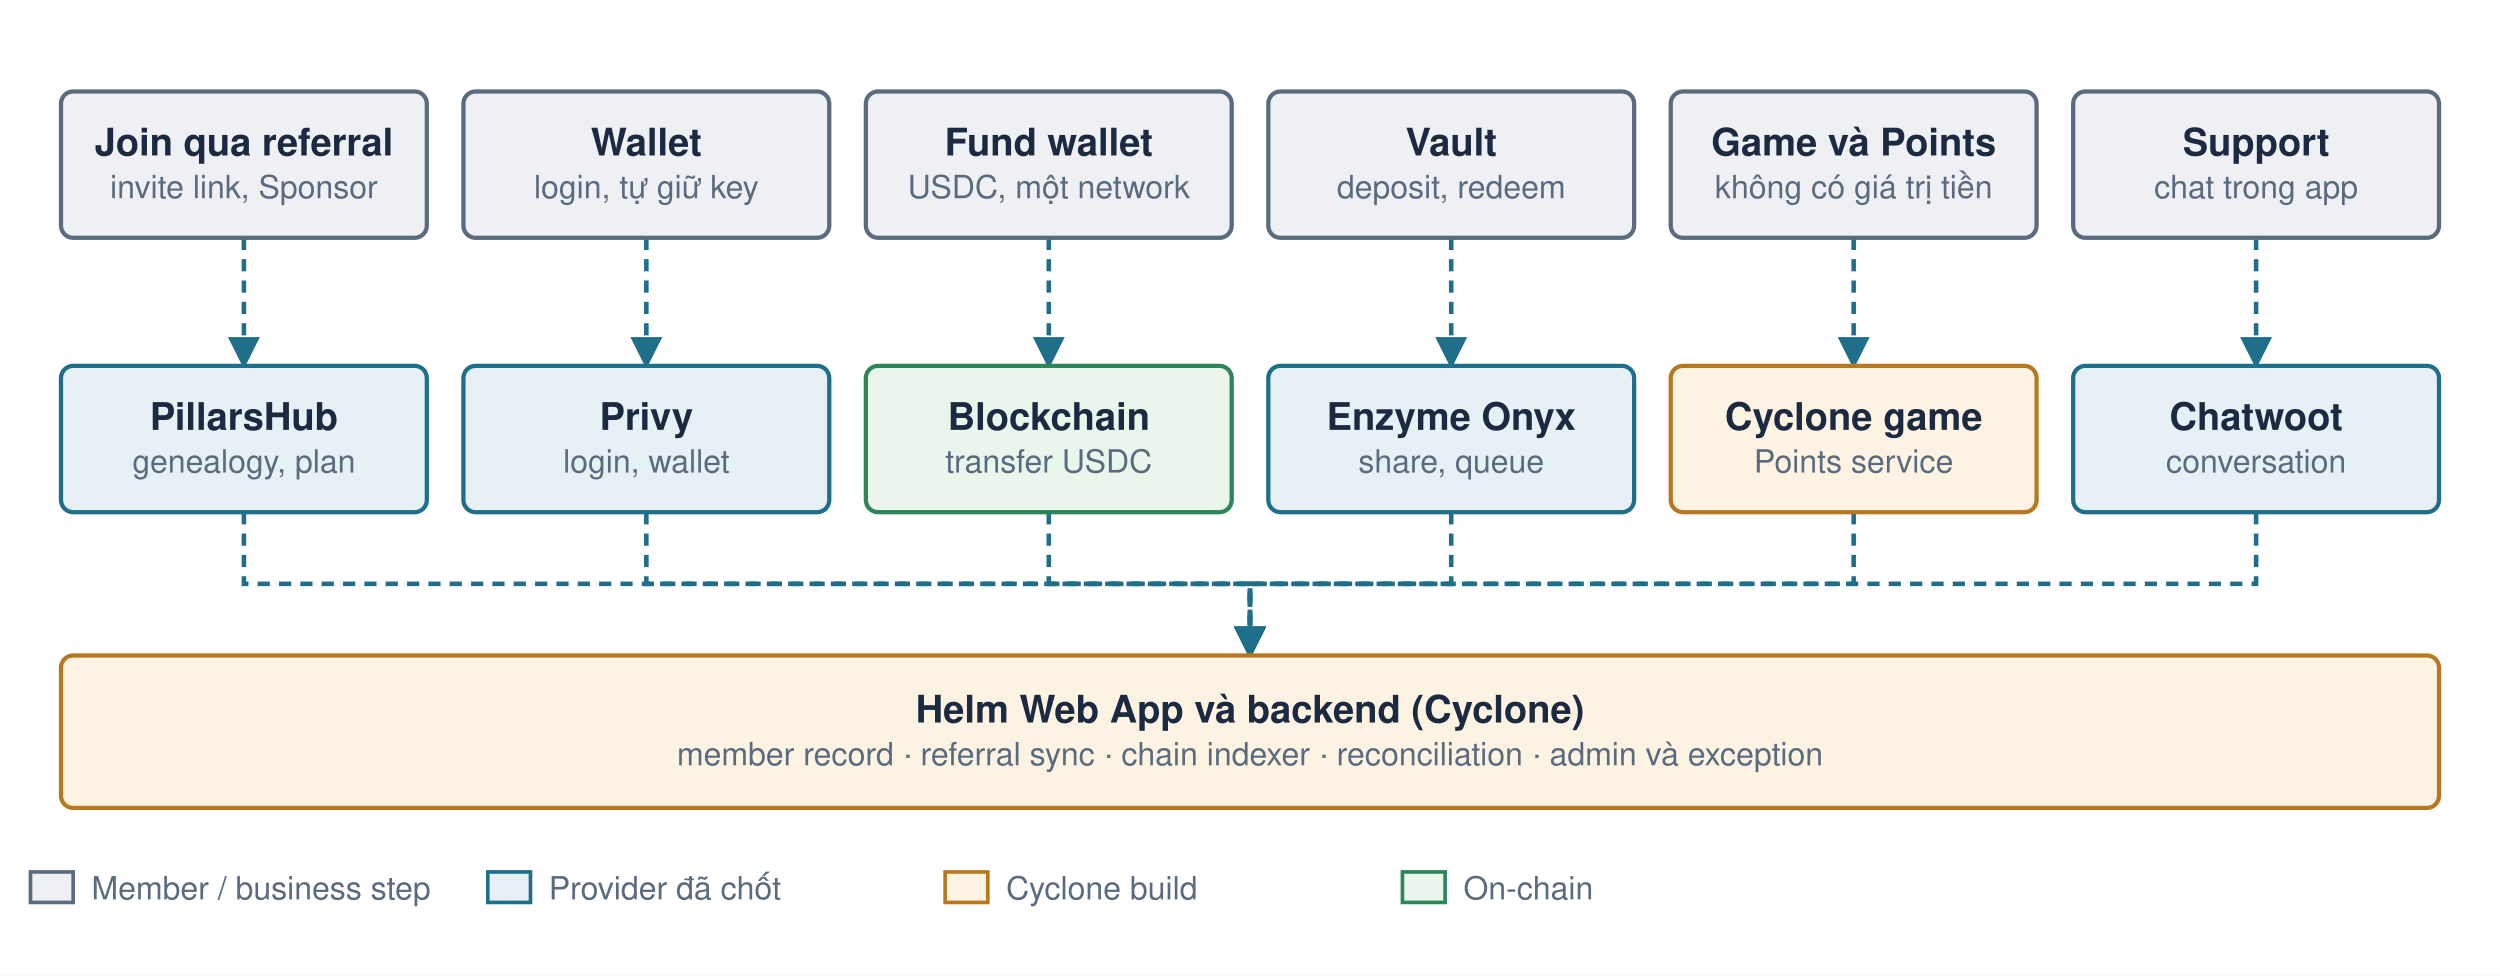
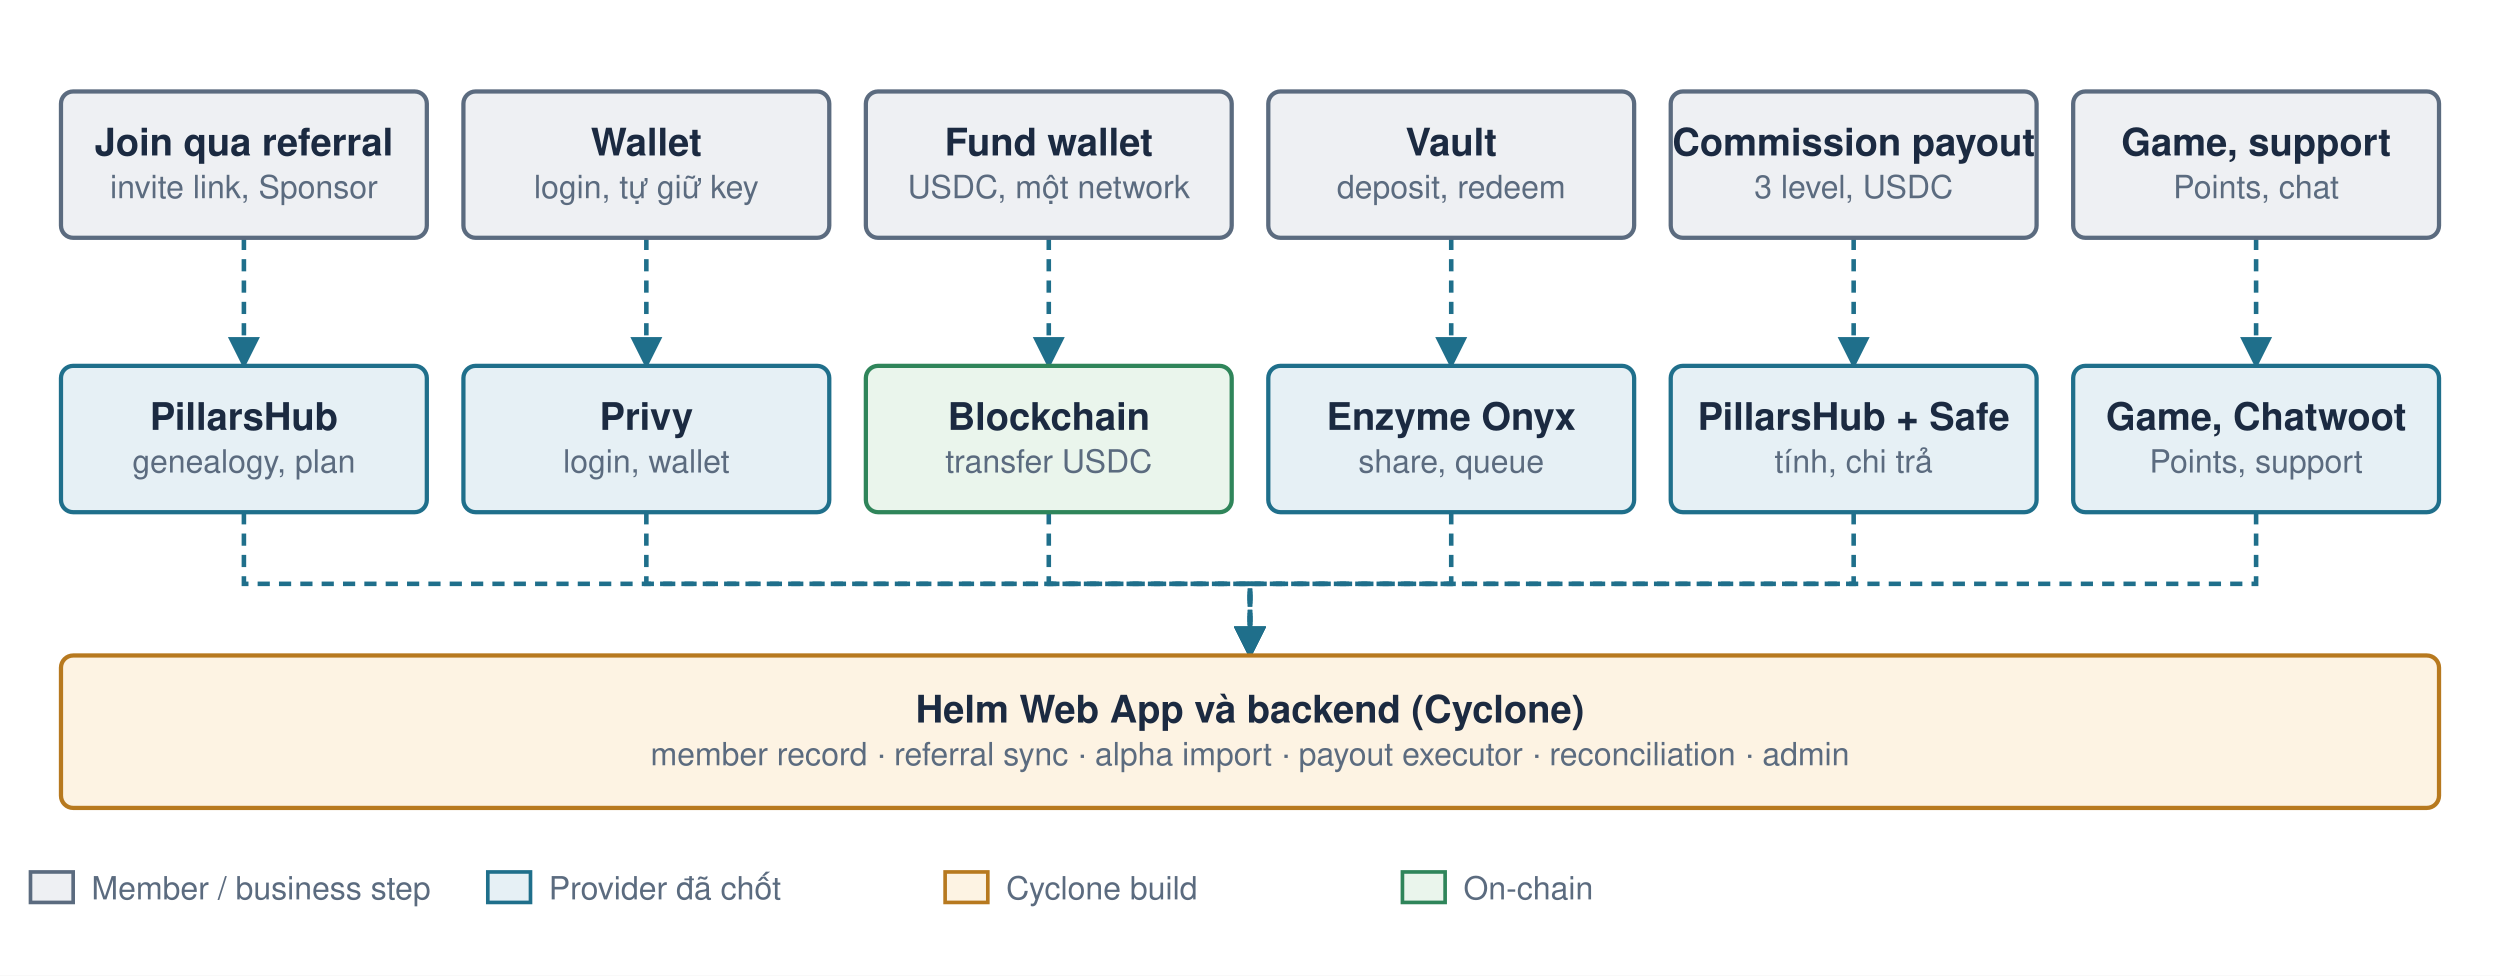
<svg xmlns="http://www.w3.org/2000/svg" viewBox="0 0 820 320" width="820" height="320" font-family="Helvetica Neue, Helvetica, Arial, sans-serif">
  <defs>
    <marker id="m-money" viewBox="0 0 10 10" refX="9" refY="5" markerWidth="7" markerHeight="7" orient="auto-start-reverse">
      <path d="M0,0 L10,5 L0,10 z" fill="#2f855a" />
    </marker>
    <marker id="m-data" viewBox="0 0 10 10" refX="9" refY="5" markerWidth="7" markerHeight="7" orient="auto-start-reverse">
      <path d="M0,0 L10,5 L0,10 z" fill="#1f6f8b" />
    </marker>
    <marker id="m-ctrl" viewBox="0 0 10 10" refX="9" refY="5" markerWidth="7" markerHeight="7" orient="auto-start-reverse">
      <path d="M0,0 L10,5 L0,10 z" fill="#b7791f" />
    </marker>
    <marker id="m-risk" viewBox="0 0 10 10" refX="9" refY="5" markerWidth="7" markerHeight="7" orient="auto-start-reverse">
      <path d="M0,0 L10,5 L0,10 z" fill="#c53030" />
    </marker>
  </defs>
  <rect width="100%" height="100%" fill="white" />
  <path d="M80.0,78 L80.0,99.0 L80.0,99.0 L80.0,120" fill="none" stroke="#1f6f8b" stroke-width="1.5" stroke-dasharray="4 3" marker-end="url(#m-data)" />
  <path d="M80.0,168 L80.0,191.5 L410.0,191.5 L410.0,215" fill="none" stroke="#1f6f8b" stroke-width="1.5" stroke-dasharray="4 3" marker-end="url(#m-data)" />
  <path d="M212.0,78 L212.0,99.0 L212.0,99.0 L212.0,120" fill="none" stroke="#1f6f8b" stroke-width="1.5" stroke-dasharray="4 3" marker-end="url(#m-data)" />
  <path d="M212.0,168 L212.0,191.5 L410.0,191.5 L410.0,215" fill="none" stroke="#1f6f8b" stroke-width="1.5" stroke-dasharray="4 3" marker-end="url(#m-data)" />
  <path d="M344.0,78 L344.0,99.0 L344.0,99.0 L344.0,120" fill="none" stroke="#1f6f8b" stroke-width="1.5" stroke-dasharray="4 3" marker-end="url(#m-data)" />
  <path d="M344.0,168 L344.0,191.5 L410.0,191.5 L410.0,215" fill="none" stroke="#1f6f8b" stroke-width="1.5" stroke-dasharray="4 3" marker-end="url(#m-data)" />
  <path d="M476.0,78 L476.0,99.0 L476.0,99.0 L476.0,120" fill="none" stroke="#1f6f8b" stroke-width="1.5" stroke-dasharray="4 3" marker-end="url(#m-data)" />
  <path d="M476.0,168 L476.0,191.5 L410.0,191.5 L410.0,215" fill="none" stroke="#1f6f8b" stroke-width="1.5" stroke-dasharray="4 3" marker-end="url(#m-data)" />
  <path d="M608.0,78 L608.0,99.0 L608.0,99.0 L608.0,120" fill="none" stroke="#1f6f8b" stroke-width="1.5" stroke-dasharray="4 3" marker-end="url(#m-data)" />
  <path d="M608.0,168 L608.0,191.5 L410.0,191.5 L410.0,215" fill="none" stroke="#1f6f8b" stroke-width="1.5" stroke-dasharray="4 3" marker-end="url(#m-data)" />
  <path d="M740.0,78 L740.0,99.0 L740.0,99.0 L740.0,120" fill="none" stroke="#1f6f8b" stroke-width="1.5" stroke-dasharray="4 3" marker-end="url(#m-data)" />
  <path d="M740.0,168 L740.0,191.5 L410.0,191.5 L410.0,215" fill="none" stroke="#1f6f8b" stroke-width="1.5" stroke-dasharray="4 3" marker-end="url(#m-data)" />
  <rect x="20" y="30" width="120" height="48" rx="4" fill="#eef0f3" stroke="#5b6b7f" stroke-width="1.4" />
  <text x="80.0" y="51.0" font-size="12.5" text-anchor="middle" fill="#1b2a41" font-weight="bold">Join qua referral</text>
  <text x="80.0" y="65.0" font-size="10.5" text-anchor="middle" fill="#5b6b7f" font-weight="normal">invite link, Sponsor</text>
  <rect x="20" y="120" width="120" height="48" rx="4" fill="#e6f0f5" stroke="#1f6f8b" stroke-width="1.4" />
  <text x="80.0" y="141.0" font-size="12.5" text-anchor="middle" fill="#1b2a41" font-weight="bold">PillarsHub</text>
  <text x="80.0" y="155.0" font-size="10.5" text-anchor="middle" fill="#5b6b7f" font-weight="normal">genealogy, plan</text>
  <rect x="152" y="30" width="120" height="48" rx="4" fill="#eef0f3" stroke="#5b6b7f" stroke-width="1.4" />
  <text x="212.0" y="51.0" font-size="12.5" text-anchor="middle" fill="#1b2a41" font-weight="bold">Wallet</text>
  <text x="212.0" y="65.0" font-size="10.5" text-anchor="middle" fill="#5b6b7f" font-weight="normal">login, tự giữ key</text>
  <rect x="152" y="120" width="120" height="48" rx="4" fill="#e6f0f5" stroke="#1f6f8b" stroke-width="1.4" />
  <text x="212.0" y="141.0" font-size="12.5" text-anchor="middle" fill="#1b2a41" font-weight="bold">Privy</text>
  <text x="212.0" y="155.0" font-size="10.5" text-anchor="middle" fill="#5b6b7f" font-weight="normal">login, wallet</text>
  <rect x="284" y="30" width="120" height="48" rx="4" fill="#eef0f3" stroke="#5b6b7f" stroke-width="1.4" />
  <text x="344.0" y="51.0" font-size="12.5" text-anchor="middle" fill="#1b2a41" font-weight="bold">Fund wallet</text>
  <text x="344.0" y="65.0" font-size="10.5" text-anchor="middle" fill="#5b6b7f" font-weight="normal">USDC, một network</text>
  <rect x="284" y="120" width="120" height="48" rx="4" fill="#eaf5ec" stroke="#2f855a" stroke-width="1.4" />
  <text x="344.0" y="141.0" font-size="12.5" text-anchor="middle" fill="#1b2a41" font-weight="bold">Blockchain</text>
  <text x="344.0" y="155.0" font-size="10.5" text-anchor="middle" fill="#5b6b7f" font-weight="normal">transfer USDC</text>
  <rect x="416" y="30" width="120" height="48" rx="4" fill="#eef0f3" stroke="#5b6b7f" stroke-width="1.4" />
  <text x="476.0" y="51.0" font-size="12.5" text-anchor="middle" fill="#1b2a41" font-weight="bold">Vault</text>
  <text x="476.0" y="65.0" font-size="10.5" text-anchor="middle" fill="#5b6b7f" font-weight="normal">deposit, redeem</text>
  <rect x="416" y="120" width="120" height="48" rx="4" fill="#e6f0f5" stroke="#1f6f8b" stroke-width="1.4" />
  <text x="476.0" y="141.0" font-size="12.5" text-anchor="middle" fill="#1b2a41" font-weight="bold">Enzyme Onyx</text>
  <text x="476.0" y="155.0" font-size="10.5" text-anchor="middle" fill="#5b6b7f" font-weight="normal">share, queue</text>
  <rect x="548" y="30" width="120" height="48" rx="4" fill="#eef0f3" stroke="#5b6b7f" stroke-width="1.4" />
-   <text x="608.0" y="51.0" font-size="12.5" text-anchor="middle" fill="#1b2a41" font-weight="bold">Game và Points</text>
-   <text x="608.0" y="65.0" font-size="10.5" text-anchor="middle" fill="#5b6b7f" font-weight="normal">không có giá trị tiền</text>
-   <rect x="548" y="120" width="120" height="48" rx="4" fill="#fdf3e3" stroke="#b7791f" stroke-width="1.4" />
-   <text x="608.0" y="141.0" font-size="12.5" text-anchor="middle" fill="#1b2a41" font-weight="bold">Cyclone game</text>
-   <text x="608.0" y="155.0" font-size="10.5" text-anchor="middle" fill="#5b6b7f" font-weight="normal">Points service</text>
+   <text x="608.0" y="51.0" font-size="12.5" text-anchor="middle" fill="#1b2a41" font-weight="bold">Commission payout</text>
+   <text x="608.0" y="65.0" font-size="10.5" text-anchor="middle" fill="#5b6b7f" font-weight="normal">3 level, USDC</text>
+   <rect x="548" y="120" width="120" height="48" rx="4" fill="#e6f0f5" stroke="#1f6f8b" stroke-width="1.4" />
+   <text x="608.0" y="141.0" font-size="12.5" text-anchor="middle" fill="#1b2a41" font-weight="bold">PillarsHub + Safe</text>
+   <text x="608.0" y="155.0" font-size="10.5" text-anchor="middle" fill="#5b6b7f" font-weight="normal">tính, chi trả</text>
  <rect x="680" y="30" width="120" height="48" rx="4" fill="#eef0f3" stroke="#5b6b7f" stroke-width="1.4" />
-   <text x="740.0" y="51.0" font-size="12.5" text-anchor="middle" fill="#1b2a41" font-weight="bold">Support</text>
-   <text x="740.0" y="65.0" font-size="10.5" text-anchor="middle" fill="#5b6b7f" font-weight="normal">chat trong app</text>
+   <text x="740.0" y="51.0" font-size="12.5" text-anchor="middle" fill="#1b2a41" font-weight="bold">Game, support</text>
+   <text x="740.0" y="65.0" font-size="10.5" text-anchor="middle" fill="#5b6b7f" font-weight="normal">Points, chat</text>
  <rect x="680" y="120" width="120" height="48" rx="4" fill="#e6f0f5" stroke="#1f6f8b" stroke-width="1.4" />
-   <text x="740.0" y="141.0" font-size="12.5" text-anchor="middle" fill="#1b2a41" font-weight="bold">Chatwoot</text>
-   <text x="740.0" y="155.0" font-size="10.5" text-anchor="middle" fill="#5b6b7f" font-weight="normal">conversation</text>
+   <text x="740.0" y="141.0" font-size="12.5" text-anchor="middle" fill="#1b2a41" font-weight="bold">Game, Chatwoot</text>
+   <text x="740.0" y="155.0" font-size="10.5" text-anchor="middle" fill="#5b6b7f" font-weight="normal">Points, support</text>
  <rect x="20" y="215" width="780" height="50" rx="4" fill="#fdf3e3" stroke="#b7791f" stroke-width="1.4" />
  <text x="410.0" y="237.0" font-size="12.5" text-anchor="middle" fill="#1b2a41" font-weight="bold">Helm Web App và backend (Cyclone)</text>
-   <text x="410.0" y="251.0" font-size="10.5" text-anchor="middle" fill="#5b6b7f" font-weight="normal">member record · referral sync · chain indexer · reconciliation · admin và exception</text>
+   <text x="410.0" y="251.0" font-size="10.5" text-anchor="middle" fill="#5b6b7f" font-weight="normal">member record · referral sync · alpha import · payout executor · reconciliation · admin</text>
  <rect x="10" y="286" width="14" height="10" fill="#eef0f3" stroke="#5b6b7f" stroke-width="1.2" />
  <text x="30" y="295" font-size="10.5" fill="#5b6b7f">Member / business step</text>
  <rect x="160" y="286" width="14" height="10" fill="#e6f0f5" stroke="#1f6f8b" stroke-width="1.2" />
  <text x="180" y="295" font-size="10.5" fill="#5b6b7f">Provider đã chốt</text>
  <rect x="310" y="286" width="14" height="10" fill="#fdf3e3" stroke="#b7791f" stroke-width="1.2" />
  <text x="330" y="295" font-size="10.5" fill="#5b6b7f">Cyclone build</text>
  <rect x="460" y="286" width="14" height="10" fill="#eaf5ec" stroke="#2f855a" stroke-width="1.2" />
  <text x="480" y="295" font-size="10.5" fill="#5b6b7f">On-chain</text>
</svg>
